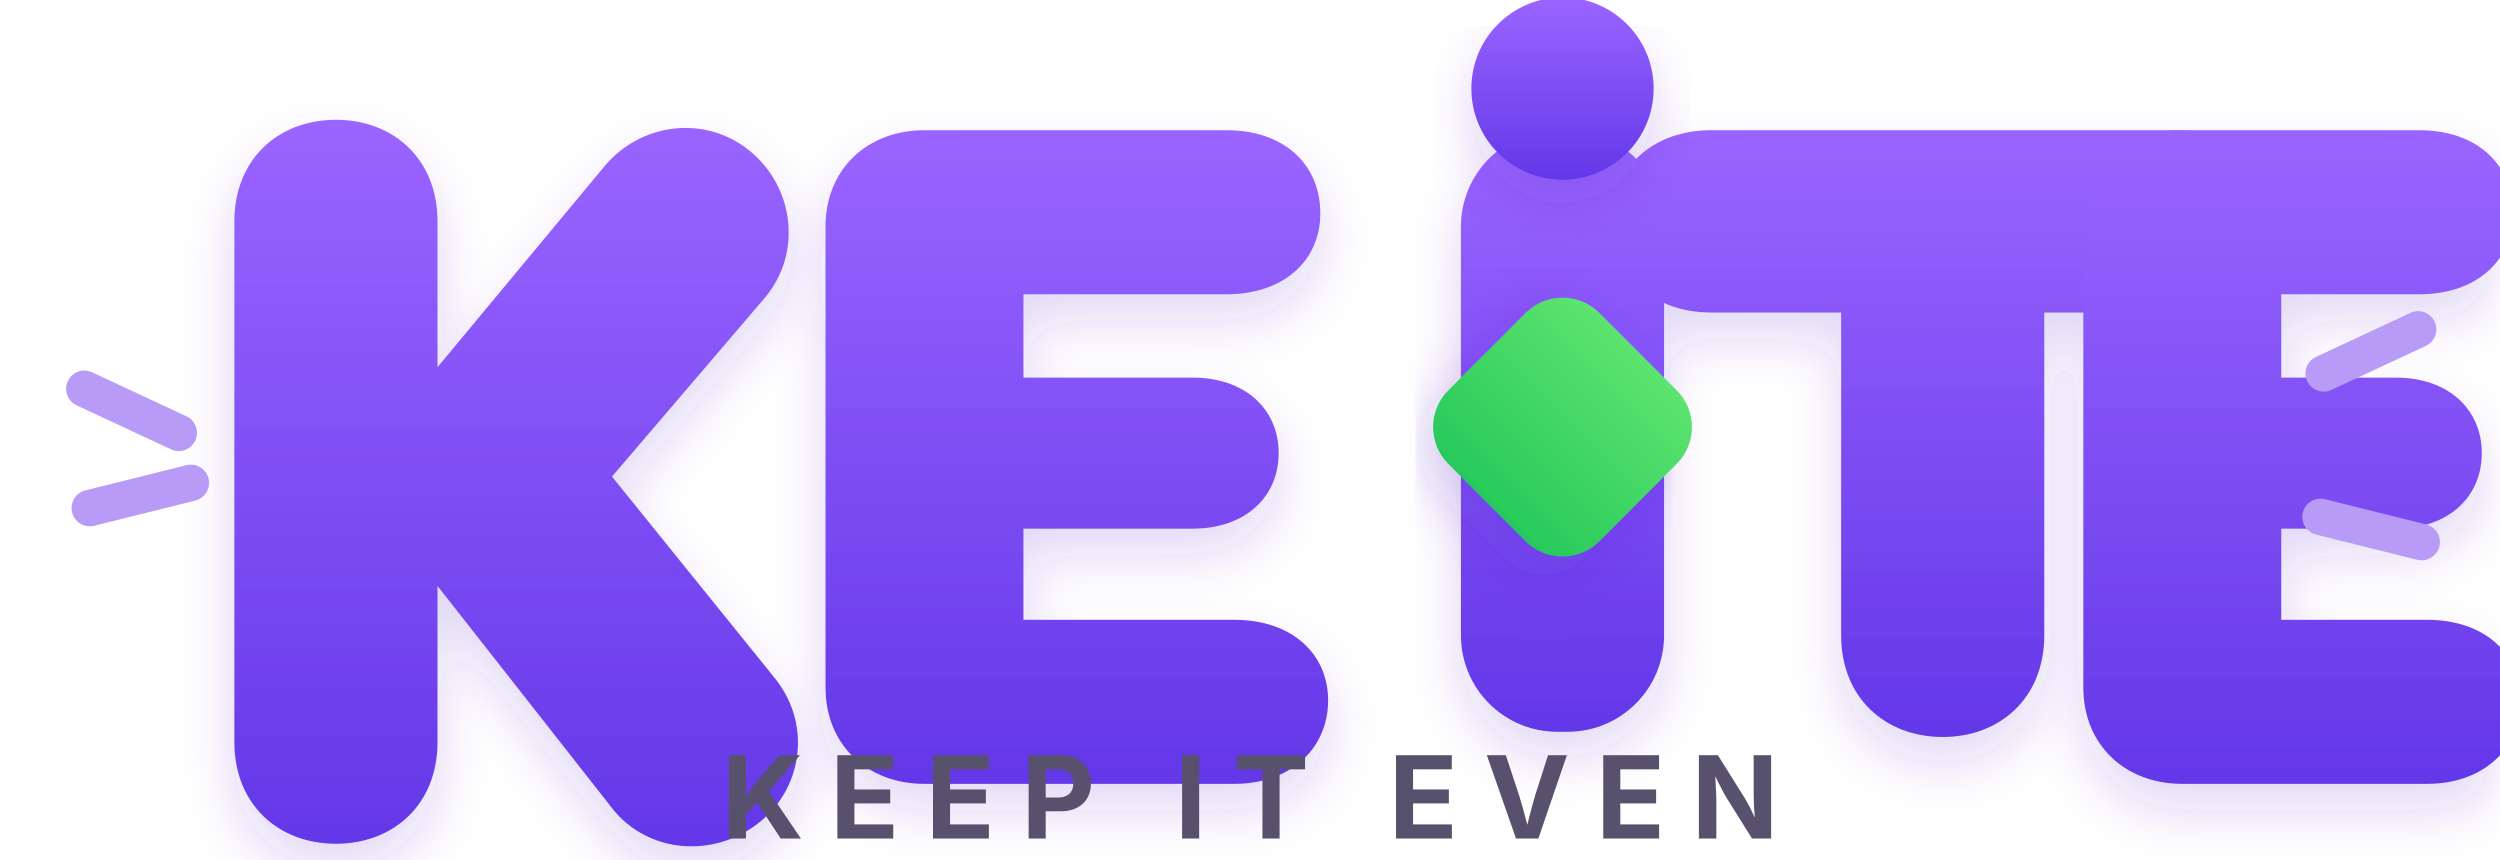
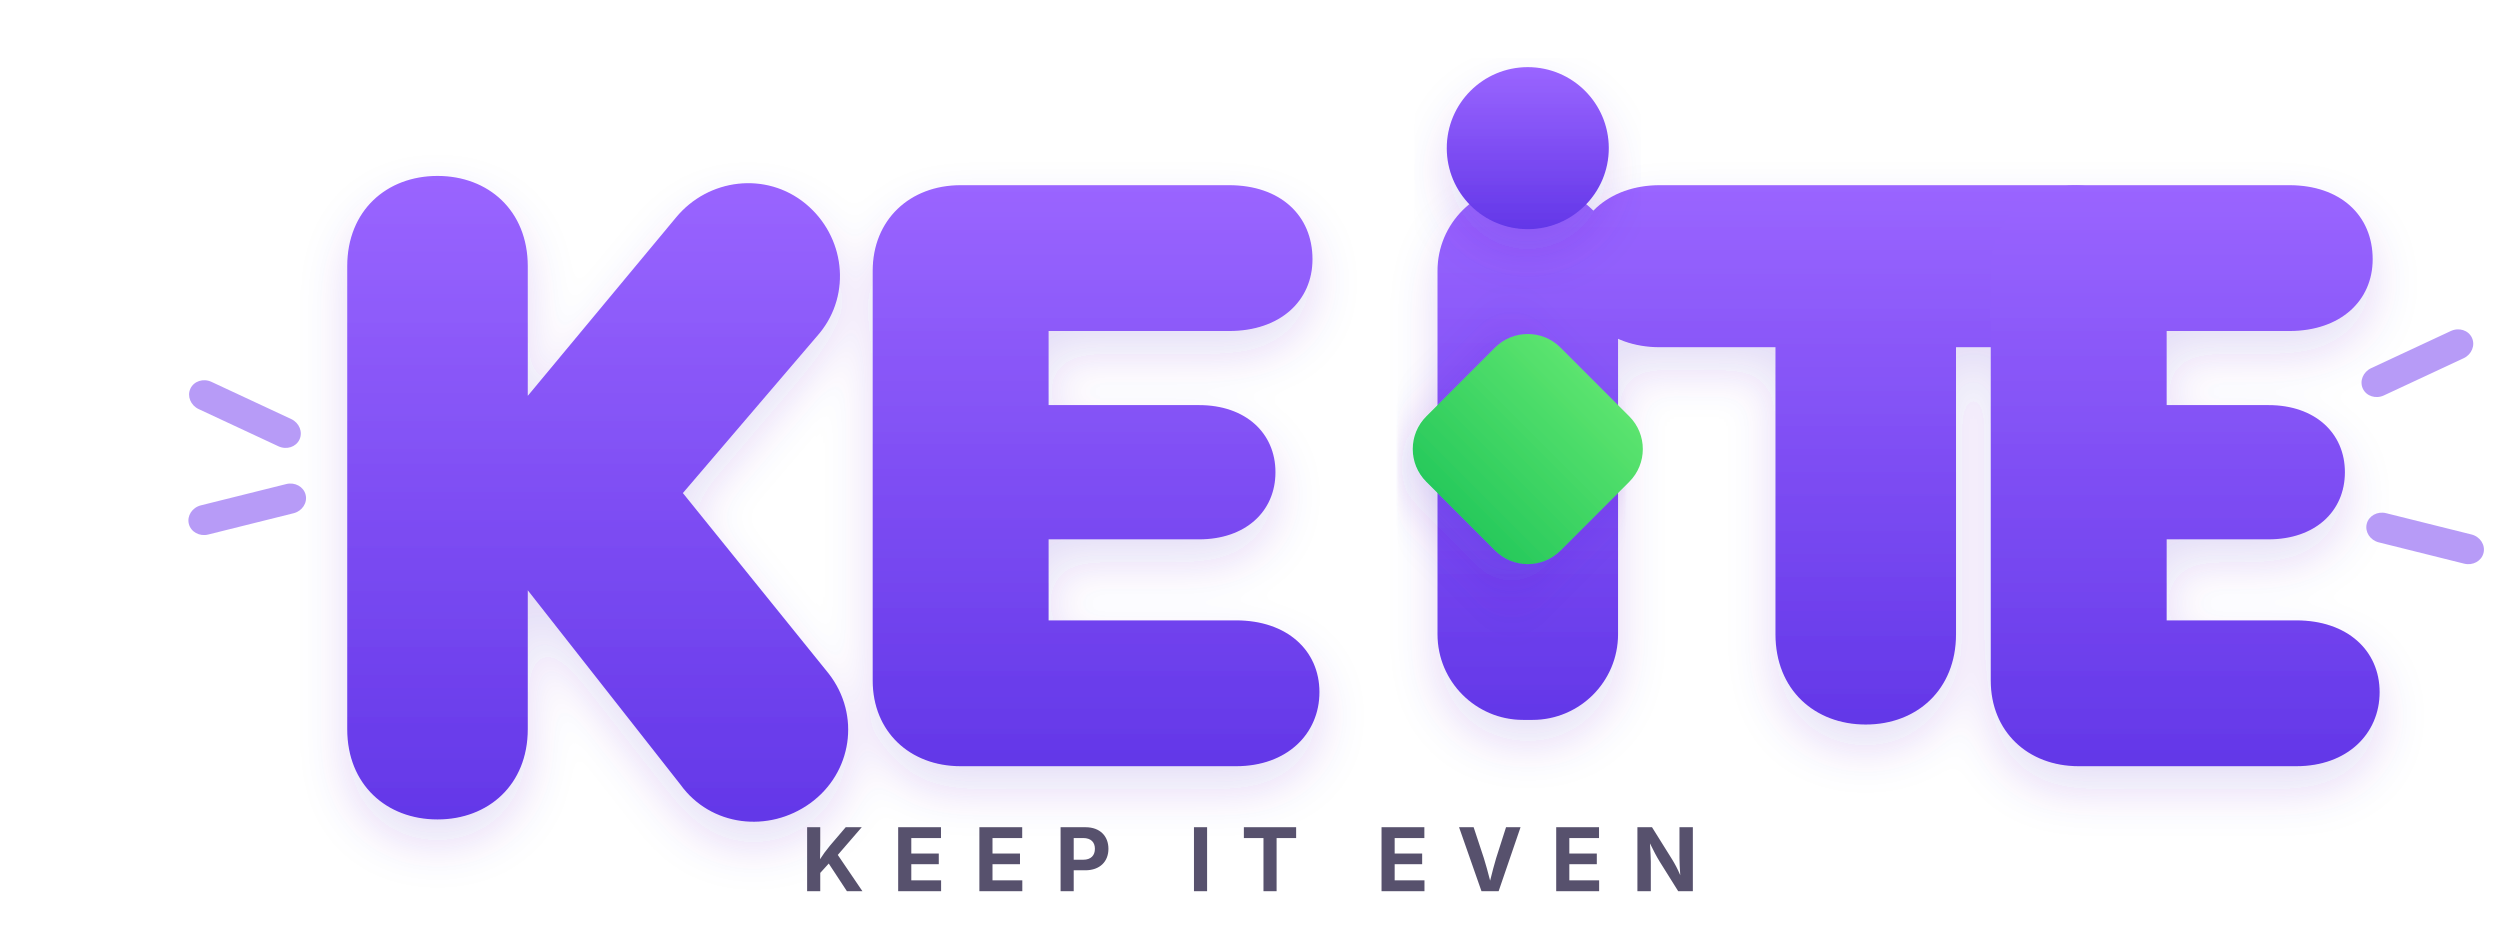
- <svg xmlns="http://www.w3.org/2000/svg" viewBox="0 0 960 330" role="img" aria-labelledby="title desc">
+ <svg xmlns="http://www.w3.org/2000/svg" viewBox="0 0 1080 410" role="img" aria-labelledby="title desc">
  <defs>
    <linearGradient id="purple" x1="0" y1="0" x2="0" y2="1">
      <stop offset="0" stop-color="#9A65FF" />
      <stop offset="1" stop-color="#6337E8" />
    </linearGradient>
    <linearGradient id="green" x1="0" y1="0" x2="0" y2="1">
      <stop offset="0" stop-color="#5CE46F" />
      <stop offset="1" stop-color="#27C95B" />
    </linearGradient>
-     <filter id="softShadow" x="-20%" y="-20%" width="140%" height="150%">
-       <feDropShadow dx="0" dy="10" stdDeviation="10" flood-color="#5B37C9" flood-opacity="0.18" />
+     <filter id="softShadow" x="-20%" y="-20%" width="140%" height="160%">
+       <feDropShadow dx="0" dy="10" stdDeviation="10" flood-color="#5B37C9" flood-opacity="0.16" />
    </filter>
  </defs>
-   <g filter="url(#softShadow)" fill="url(#purple)">
-     <path d="M90 85c0-24 17-39 39-39s39 15 39 39v56l64-77c14-17 39-20 56-6 17 14 20 39 6 56l-59 69 63 78c14 18 10 43-8 56-18 13-43 10-56-8l-66-84v60c0 24-17 39-39 39s-39-15-39-39V85Z" />
-     <path d="M317 87c0-22 16-37 38-37h116c22 0 36 13 36 32 0 18-14 31-36 31h-78v32h65c20 0 33 12 33 29 0 17-13 29-33 29h-65v35h81c22 0 36 13 36 31s-14 32-36 32H355c-22 0-38-15-38-37V87Z" />
-     <rect x="561" y="50" width="78" height="231" rx="37" />
-     <path d="M657 50h178c22 0 38 14 38 35s-16 35-38 35h-50v124c0 24-17 39-39 39s-39-15-39-39V120h-50c-22 0-38-14-38-35s16-35 38-35Z" />
-     <path d="M800 87c0-22 16-37 38-37h91c22 0 36 13 36 32 0 18-14 31-36 31h-53v32h44c20 0 33 12 33 29 0 17-13 29-33 29h-44v35h56c22 0 36 13 36 31s-14 32-36 32h-94c-22 0-38-15-38-37V87Z" />
+   <g transform="translate(60 30)">
+     <g filter="url(#softShadow)" fill="url(#purple)">
+       <path d="M90 85c0-24 17-39 39-39s39 15 39 39v56l64-77c14-17 39-20 56-6 17 14 20 39 6 56l-59 69 63 78c14 18 10 43-8 56-18 13-43 10-56-8l-66-84v60c0 24-17 39-39 39s-39-15-39-39V85Z" />
+       <path d="M317 87c0-22 16-37 38-37h116c22 0 36 13 36 32 0 18-14 31-36 31h-78v32h65c20 0 33 12 33 29 0 17-13 29-33 29h-65v35h81c22 0 36 13 36 31s-14 32-36 32H355c-22 0-38-15-38-37V87Z" />
+       <rect x="561" y="50" width="78" height="231" rx="37" />
+       <path d="M657 50h178c22 0 38 14 38 35s-16 35-38 35h-50v124c0 24-17 39-39 39s-39-15-39-39V120h-50c-22 0-38-14-38-35s16-35 38-35Z" />
+       <path d="M800 87c0-22 16-37 38-37h91c22 0 36 13 36 32 0 18-14 31-36 31h-53v32h44c20 0 33 12 33 29 0 17-13 29-33 29h-44v35h56c22 0 36 13 36 31s-14 32-36 32h-94c-22 0-38-15-38-37V87Z" />
+     </g>
+     <circle cx="600" cy="34" r="35" fill="url(#purple)" filter="url(#softShadow)" />
+     <rect x="559" y="123" width="82" height="82" rx="20" transform="rotate(45 600 164)" fill="url(#green)" filter="url(#softShadow)" />
+     <g fill="#B79BF7">
+       <rect x="25" y="132" width="52" height="13" rx="7" transform="rotate(25 25 132)" />
+       <rect x="20" y="190" width="52" height="13" rx="7" transform="rotate(-14 20 190)" />
+       <rect x="958" y="132" width="52" height="13" rx="7" transform="rotate(-25 958 132)" />
+       <rect x="964" y="190" width="52" height="13" rx="7" transform="rotate(14 964 190)" />
+     </g>
  </g>
-   <circle cx="600" cy="34" r="35" fill="url(#purple)" filter="url(#softShadow)" />
-   <rect x="559" y="123" width="82" height="82" rx="20" transform="rotate(45 600 164)" fill="url(#green)" filter="url(#softShadow)" />
-   <g fill="#B79BF7">
-     <rect x="29" y="140" width="54" height="14" rx="7" transform="rotate(25 29 140)" />
-     <rect x="26" y="190" width="54" height="14" rx="7" transform="rotate(-14 26 190)" />
-     <rect x="883" y="140" width="54" height="14" rx="7" transform="rotate(-25 883 140)" />
-     <rect x="886" y="190" width="54" height="14" rx="7" transform="rotate(14 886 190)" />
-   </g>
-   <text x="480" y="322" text-anchor="middle" font-family="Inter,Segoe UI,Arial,sans-serif" font-size="44" font-weight="700" letter-spacing="10" fill="#57516D">KEEP IT EVEN</text>
+   <text x="540" y="385" text-anchor="middle" font-family="Inter,Segoe UI,Arial,sans-serif" font-size="38" font-weight="700" letter-spacing="12" fill="#57516D">KEEP IT EVEN</text>
</svg>
